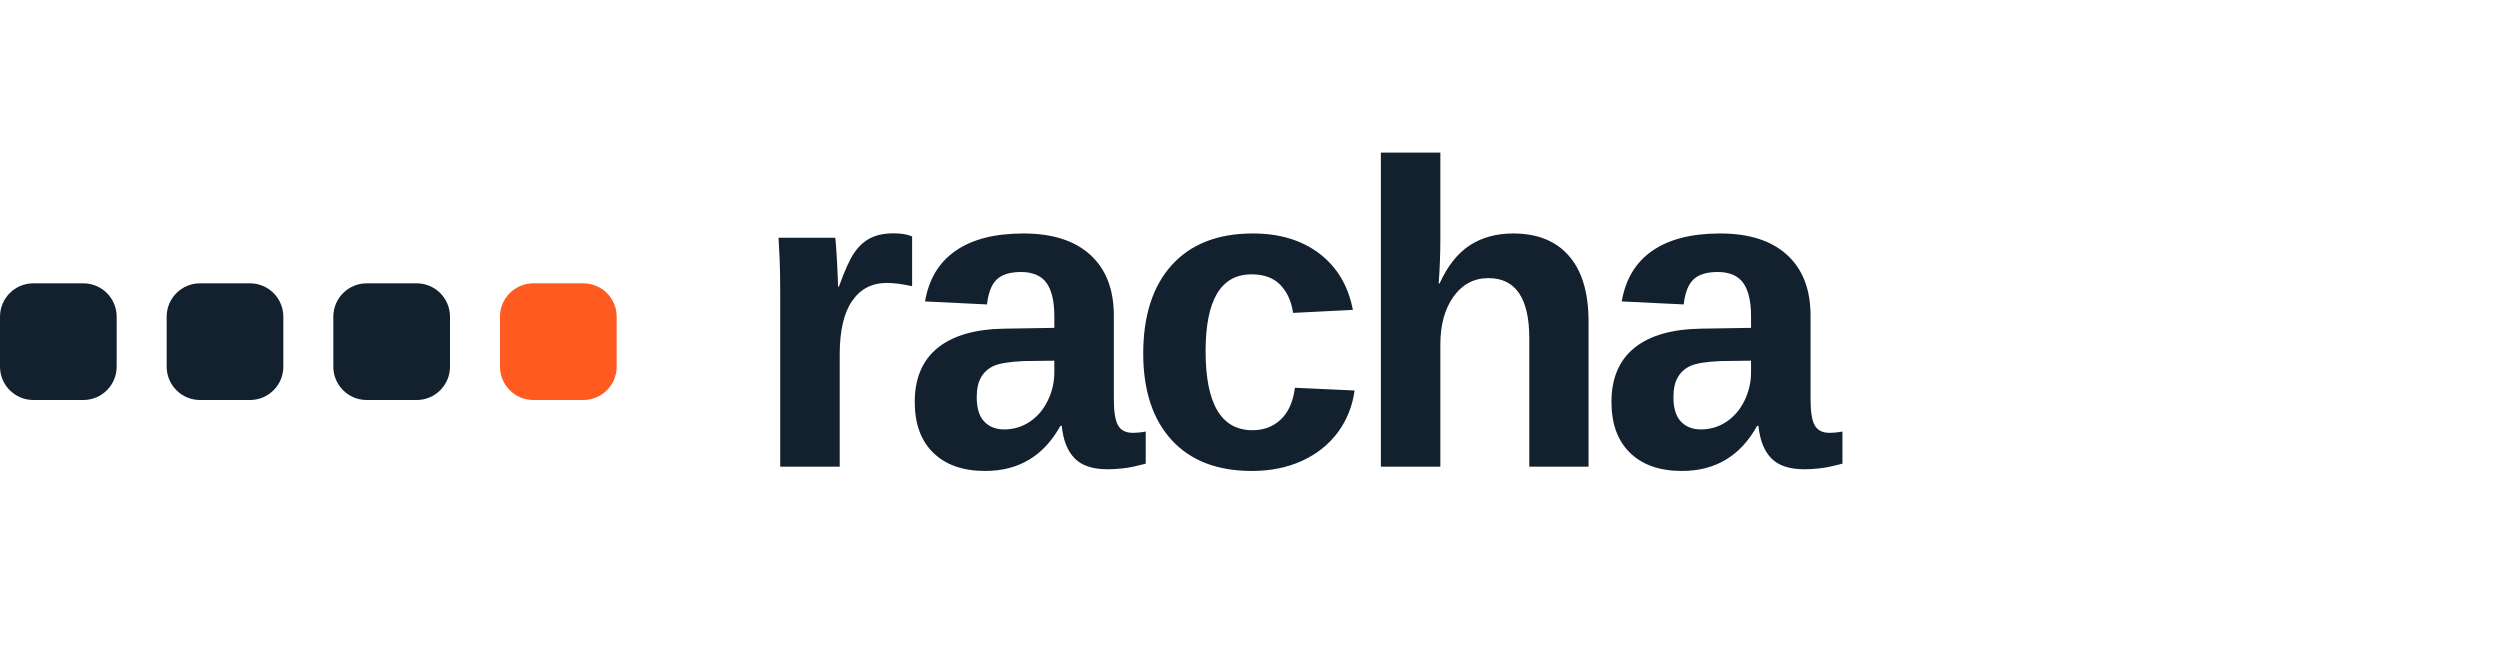
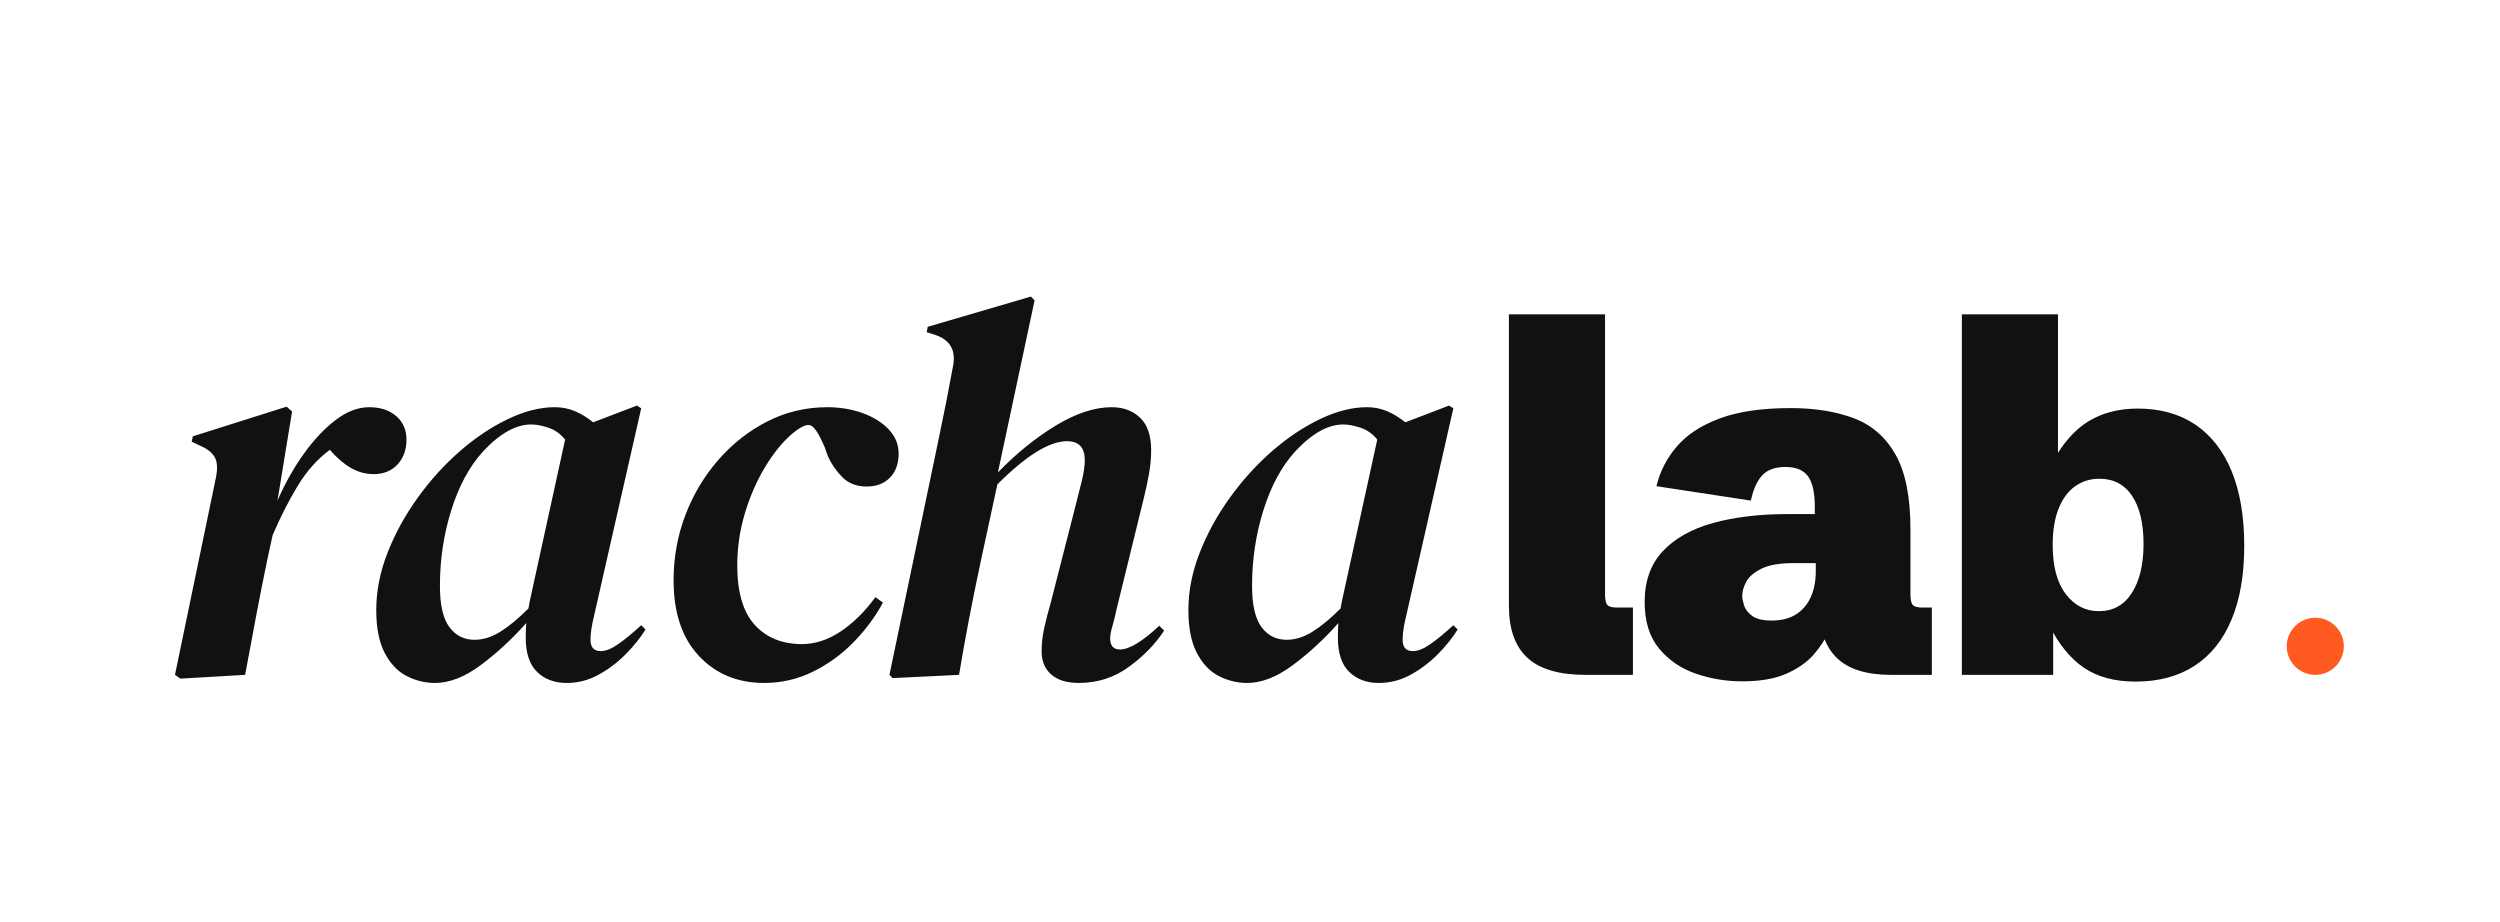
- <svg xmlns="http://www.w3.org/2000/svg" viewBox="0 0 300 80">
-   <g fill="#13202E">
-     <rect x="0" y="34" width="14" height="14" rx="4" />
-     <rect x="20" y="34" width="14" height="14" rx="4" />
-     <rect x="40" y="34" width="14" height="14" rx="4" />
-   </g>
-   <rect x="60" y="34" width="14" height="14" rx="4" fill="#FF5A1F" />
-   <text x="90" y="56" font-family="'Bricolage Grotesque', 'Arial Rounded MT Bold', Arial, sans-serif" font-weight="800" font-size="52" letter-spacing="-2" fill="#13202E">racha</text>
+ <svg xmlns="http://www.w3.org/2000/svg" viewBox="-288.9 -156.0 577.9 213.0">
+   <path d="M-247.206 0.873 -248.454 0.0 -238.973 -45.655Q-238.35 -48.898 -239.348 -50.457Q-240.346 -52.017 -242.716 -53.015L-244.587 -53.888L-244.337 -55.135L-222.633 -61.996L-221.385 -60.873L-224.753 -40.291Q-222.134 -46.279 -218.641 -51.143Q-215.148 -56.008 -211.281 -58.94Q-207.414 -61.871 -203.547 -61.871Q-199.68 -61.871 -197.31 -59.813Q-194.94 -57.755 -194.94 -54.387Q-194.94 -50.894 -196.998 -48.649Q-199.057 -46.403 -202.549 -46.403Q-205.294 -46.403 -207.788 -47.838Q-210.283 -49.272 -212.653 -52.017Q-217.019 -48.773 -220.138 -43.597Q-223.256 -38.42 -225.876 -32.308L-227.123 -26.57Q-228.495 -19.958 -229.743 -13.347Q-230.99 -6.736 -232.238 0.0ZM-188.329 1.871Q-191.822 1.871 -194.94 0.249Q-198.059 -1.372 -199.992 -5.114Q-201.926 -8.857 -201.926 -14.969Q-201.926 -21.58 -199.306 -28.254Q-196.687 -34.927 -192.321 -40.977Q-187.955 -47.027 -182.591 -51.705Q-177.227 -56.383 -171.489 -59.127Q-165.751 -61.871 -160.637 -61.871Q-158.142 -61.871 -155.959 -60.936Q-153.776 -60.0 -151.78 -58.378L-141.676 -62.245L-140.678 -61.622L-151.531 -13.846Q-152.404 -10.353 -152.404 -8.108Q-152.404 -5.489 -150.034 -5.489Q-148.287 -5.489 -145.98 -7.11Q-143.672 -8.732 -140.678 -11.476L-139.68 -10.478Q-141.551 -7.484 -144.358 -4.678Q-147.165 -1.871 -150.595 0.0Q-154.025 1.871 -157.892 1.871Q-162.134 1.871 -164.753 -0.686Q-167.373 -3.243 -167.373 -8.607Q-167.373 -10.353 -167.248 -11.975Q-172.238 -6.362 -177.788 -2.245Q-183.339 1.871 -188.329 1.871ZM-187.206 -20.582Q-187.206 -13.971 -185.023 -11.04Q-182.84 -8.108 -179.223 -8.108Q-176.229 -8.108 -173.235 -9.979Q-170.242 -11.85 -166.749 -15.343Q-166.499 -16.84 -166.125 -18.462L-158.267 -54.387Q-159.888 -56.383 -162.134 -57.131Q-164.379 -57.879 -166.125 -57.879Q-171.489 -57.879 -177.352 -51.518Q-181.967 -46.403 -184.587 -38.046Q-187.206 -29.688 -187.206 -20.582ZM-112.238 1.871Q-121.468 1.871 -127.331 -4.366Q-133.194 -10.603 -133.194 -21.83Q-133.194 -29.813 -130.45 -36.985Q-127.705 -44.158 -122.778 -49.771Q-117.851 -55.385 -111.427 -58.628Q-105.003 -61.871 -97.643 -61.871Q-93.277 -61.871 -89.472 -60.499Q-85.668 -59.127 -83.36 -56.632Q-81.052 -54.137 -81.177 -50.769Q-81.302 -47.401 -83.298 -45.468Q-85.294 -43.534 -88.537 -43.534Q-92.03 -43.534 -94.15 -45.655Q-96.271 -47.775 -97.518 -50.52L-98.267 -52.64Q-100.013 -56.757 -101.323 -57.568Q-102.633 -58.378 -105.751 -55.759Q-109.119 -52.89 -112.05 -48.025Q-114.982 -43.16 -116.728 -37.297Q-118.475 -31.435 -118.475 -25.322Q-118.475 -15.967 -114.42 -11.538Q-110.366 -7.11 -103.506 -7.11Q-99.015 -7.11 -94.649 -9.979Q-90.283 -12.848 -86.541 -17.963L-84.795 -16.715Q-87.414 -11.85 -91.531 -7.609Q-95.647 -3.368 -100.949 -0.748Q-106.25 1.871 -112.238 1.871ZM-82.549 0.748 -83.298 0.0 -71.946 -54.387Q-70.949 -59.127 -70.2 -62.931Q-69.452 -66.736 -68.578 -71.476Q-67.581 -76.84 -72.695 -78.586L-74.691 -79.21L-74.441 -80.457L-50.616 -87.443L-49.743 -86.57L-58.225 -46.778Q-51.988 -53.264 -44.94 -57.568Q-37.892 -61.871 -31.905 -61.871Q-27.913 -61.871 -25.356 -59.439Q-22.799 -57.006 -22.799 -51.892Q-22.799 -49.272 -23.298 -46.466Q-23.797 -43.659 -24.545 -40.665L-30.782 -15.218Q-31.281 -12.848 -31.78 -11.164Q-32.279 -9.48 -32.279 -8.482Q-32.279 -5.863 -30.034 -5.863Q-26.791 -5.863 -20.928 -11.351L-19.805 -10.229Q-22.799 -5.613 -27.913 -1.871Q-33.028 1.871 -39.514 1.871Q-43.63 1.871 -45.876 -0.062Q-48.121 -1.996 -48.121 -5.489Q-48.121 -8.108 -47.497 -10.915Q-46.874 -13.721 -46 -16.715L-40.387 -38.669Q-39.514 -42.037 -38.828 -44.844Q-38.142 -47.651 -38.142 -49.647Q-38.142 -54.012 -42.258 -54.012Q-48.371 -54.012 -58.35 -44.033L-62.092 -26.694Q-63.714 -19.085 -64.899 -12.911Q-66.084 -6.736 -67.206 0.0ZM-0.595 1.871Q-4.088 1.871 -7.206 0.249Q-10.325 -1.372 -12.258 -5.114Q-14.192 -8.857 -14.192 -14.969Q-14.192 -21.58 -11.572 -28.254Q-8.953 -34.927 -4.587 -40.977Q-0.221 -47.027 5.143 -51.705Q10.507 -56.383 16.245 -59.127Q21.983 -61.871 27.097 -61.871Q29.592 -61.871 31.775 -60.936Q33.958 -60.0 35.954 -58.378L46.058 -62.245L47.056 -61.622L36.203 -13.846Q35.33 -10.353 35.33 -8.108Q35.33 -5.489 37.7 -5.489Q39.446 -5.489 41.754 -7.11Q44.062 -8.732 47.056 -11.476L48.054 -10.478Q46.182 -7.484 43.376 -4.678Q40.569 -1.871 37.139 0.0Q33.708 1.871 29.841 1.871Q25.6 1.871 22.981 -0.686Q20.361 -3.243 20.361 -8.607Q20.361 -10.353 20.486 -11.975Q15.496 -6.362 9.945 -2.245Q4.395 1.871 -0.595 1.871ZM0.528 -20.582Q0.528 -13.971 2.711 -11.04Q4.893 -8.108 8.511 -8.108Q11.505 -8.108 14.498 -9.979Q17.492 -11.85 20.985 -15.343Q21.234 -16.84 21.609 -18.462L29.467 -54.387Q27.846 -56.383 25.6 -57.131Q23.355 -57.879 21.609 -57.879Q16.245 -57.879 10.382 -51.518Q5.767 -46.403 3.147 -38.046Q0.528 -29.688 0.528 -20.582Z" fill="#111111" />
+   <path d="M77.622 0.0Q68.455 0.0 64.178 -3.944Q59.9 -7.889 59.9 -15.944V-83.333H82.122V-18.667Q82.122 -16.778 82.65 -16.167Q83.178 -15.556 84.9 -15.556H88.567V0.0ZM113.833 1.5Q108.278 1.5 103.111 -0.278Q97.944 -2.056 94.611 -6.083Q91.278 -10.111 91.278 -16.833Q91.278 -24.111 95.472 -28.583Q99.667 -33.056 107.111 -35.111Q114.555 -37.167 124.389 -37.167H131.611L130.611 -35.222V-38.833Q130.611 -43.778 129.028 -45.917Q127.444 -48.056 123.833 -48.056Q120.278 -48.056 118.472 -46.139Q116.667 -44.222 115.833 -40.278L94 -43.611Q95.222 -48.722 98.722 -52.806Q102.222 -56.889 108.639 -59.278Q115.055 -61.667 125 -61.667Q133.444 -61.667 139.667 -59.306Q145.889 -56.944 149.305 -50.861Q152.722 -44.778 152.722 -33.556V-18.667Q152.722 -16.778 153.25 -16.167Q153.778 -15.556 155.5 -15.556H157.667V0.0H148.222Q139.667 0.0 135.639 -3.972Q131.611 -7.944 131.611 -15.944V-17.667L135.722 -15.722Q135.111 -13.278 133.917 -10.333Q132.722 -7.389 130.361 -4.694Q128 -2.0 124 -0.25Q120 1.5 113.833 1.5ZM120.667 -12.556Q124 -12.556 126.25 -13.972Q128.5 -15.389 129.667 -17.944Q130.833 -20.5 130.833 -23.889V-25.833H125.722Q120.944 -25.833 118.361 -24.583Q115.778 -23.333 114.805 -21.583Q113.833 -19.833 113.833 -18.222Q113.833 -17.444 114.25 -16.083Q114.667 -14.722 116.111 -13.639Q117.555 -12.556 120.667 -12.556ZM204.767 1.556Q197.544 1.556 192.822 -1.639Q188.1 -4.833 184.655 -11.722L185.711 -11.611V0.0H164.6V-83.333H186.822V-48.333L185.544 -49.167Q189.155 -55.778 193.961 -58.667Q198.767 -61.556 205.267 -61.556Q213.044 -61.556 218.544 -57.861Q224.044 -54.167 226.961 -47.083Q229.878 -40.0 229.878 -29.833Q229.878 -19.778 226.933 -12.75Q223.989 -5.722 218.378 -2.083Q212.767 1.556 204.767 1.556ZM196.267 -14.722Q201.211 -14.722 203.905 -18.944Q206.6 -23.167 206.6 -30.278Q206.6 -37.389 203.961 -41.361Q201.322 -45.333 196.378 -45.333Q193.211 -45.333 190.767 -43.583Q188.322 -41.833 186.961 -38.417Q185.6 -35.0 185.6 -30.056Q185.6 -22.611 188.628 -18.667Q191.655 -14.722 196.267 -14.722Z" fill="#111111" />
+   <circle cx="246.3" cy="-6.6" r="6.6" fill="#FF5A1F" />
</svg>
